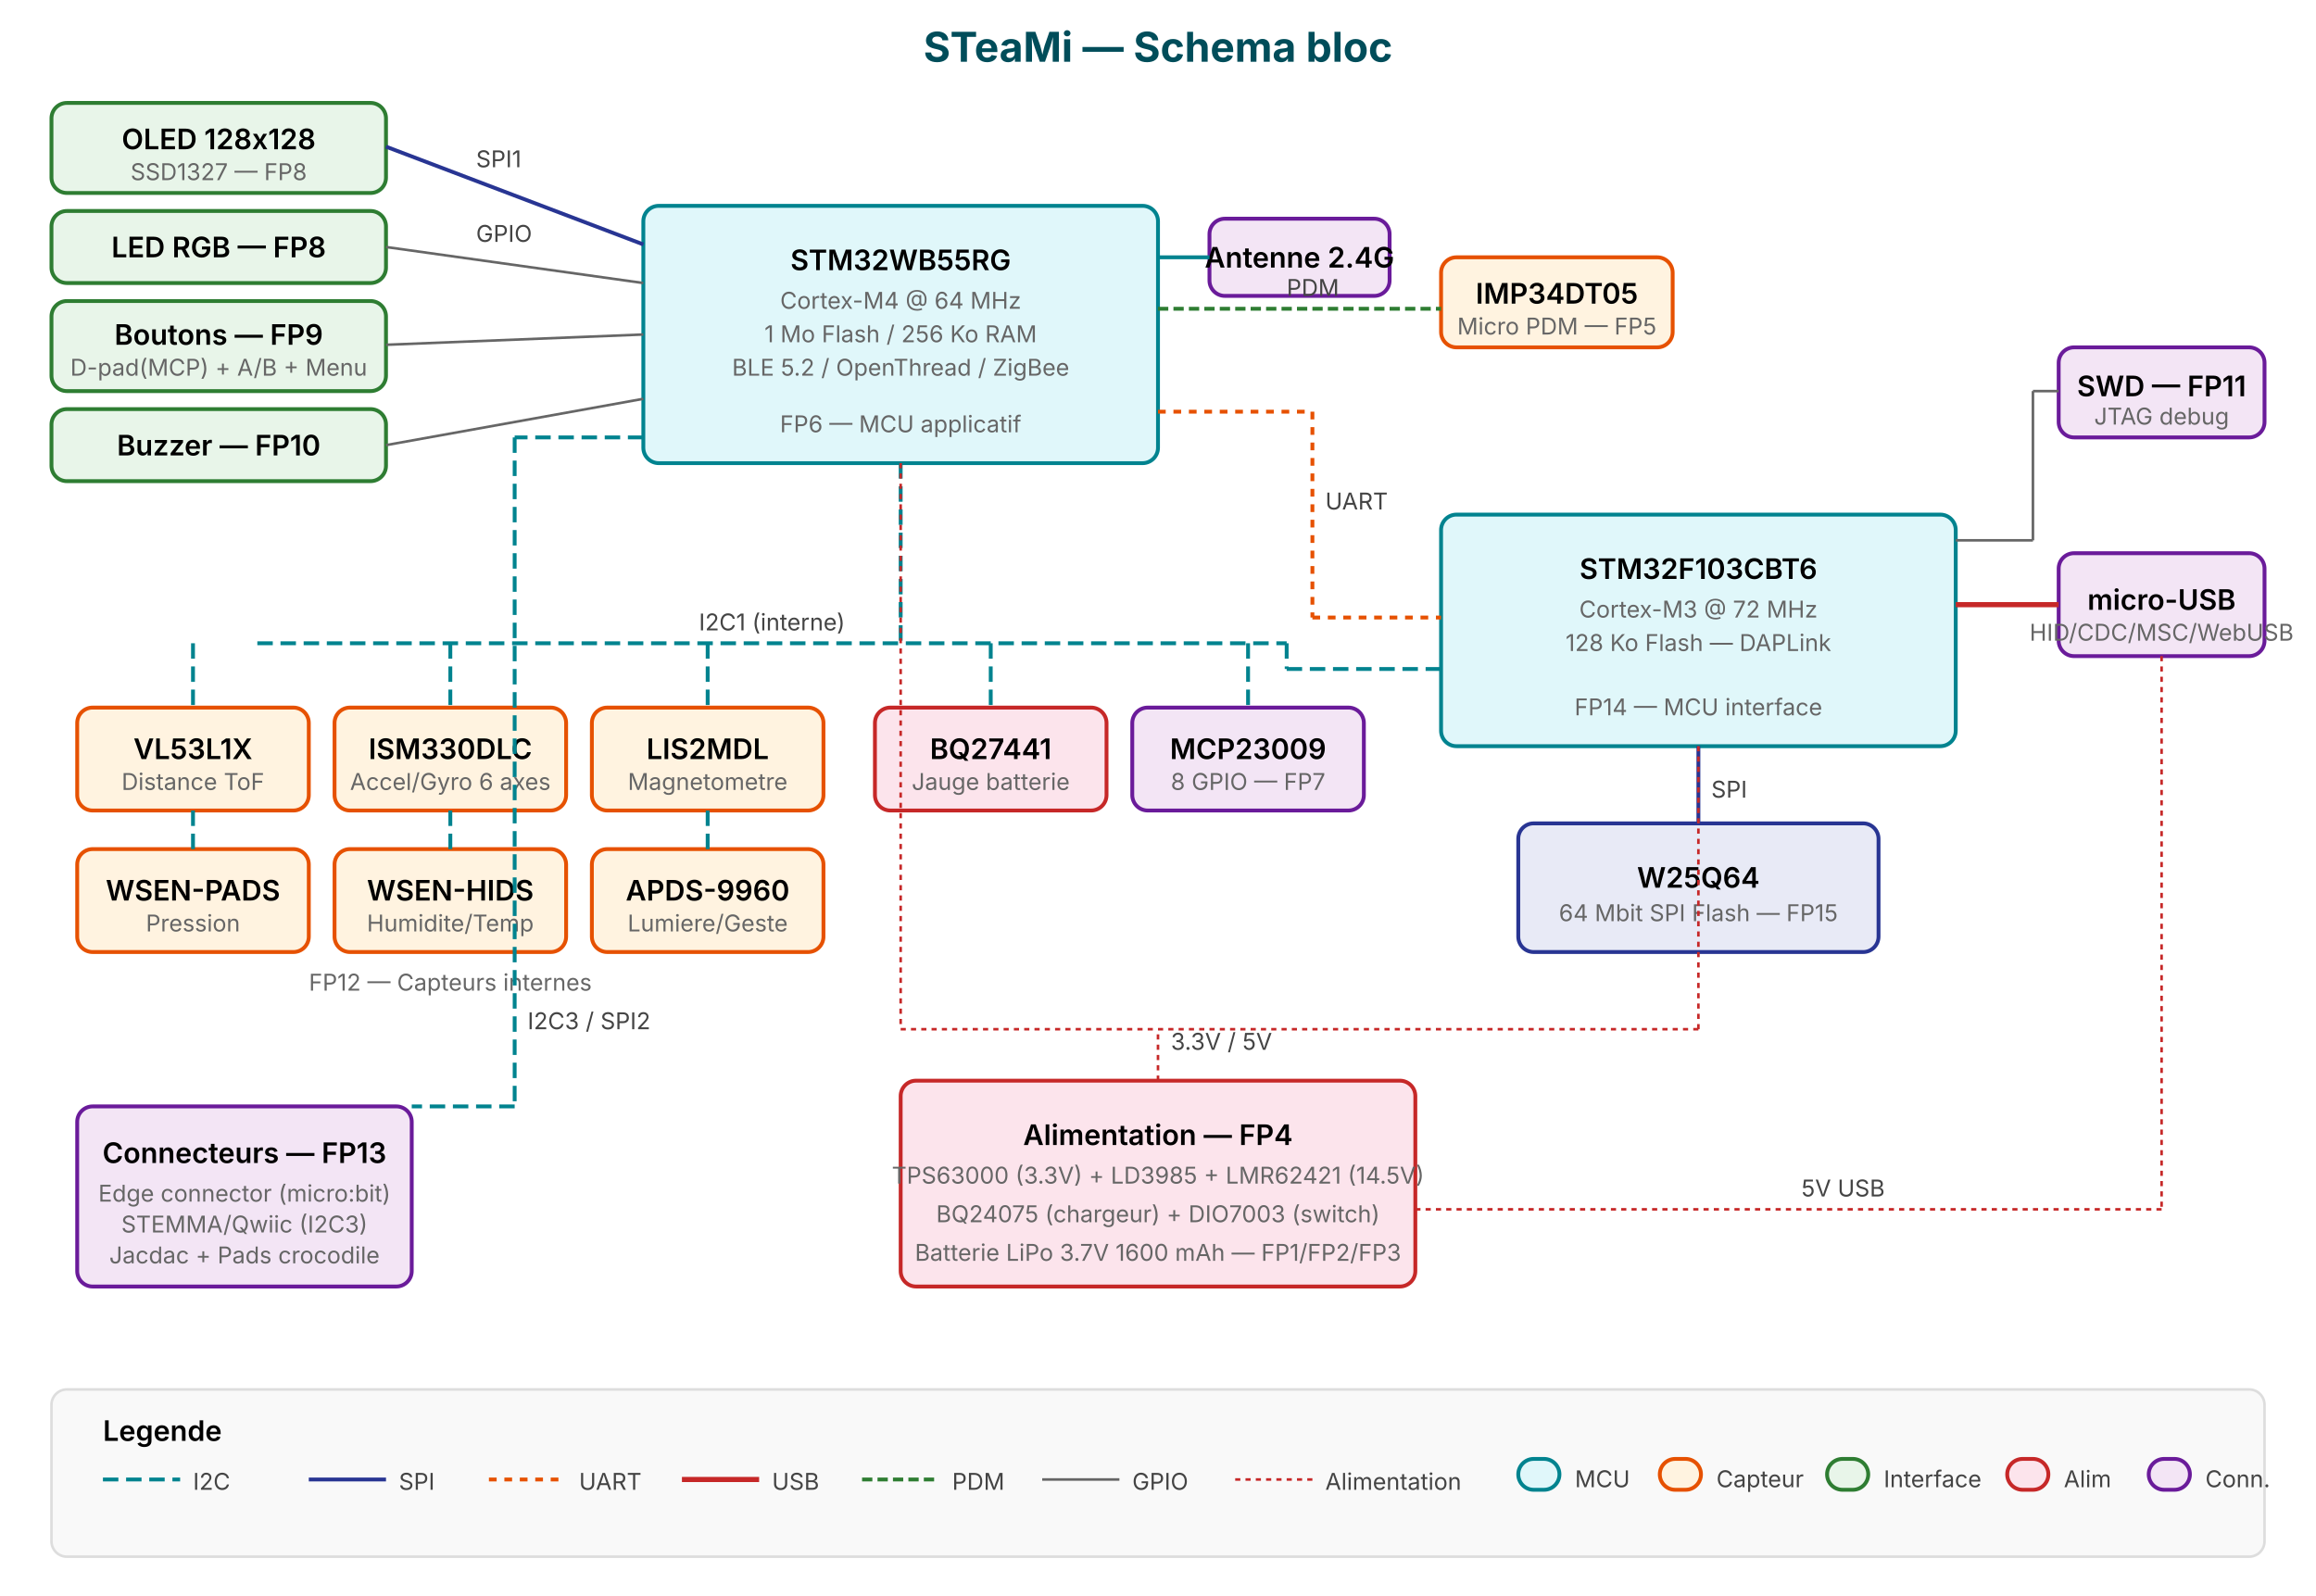
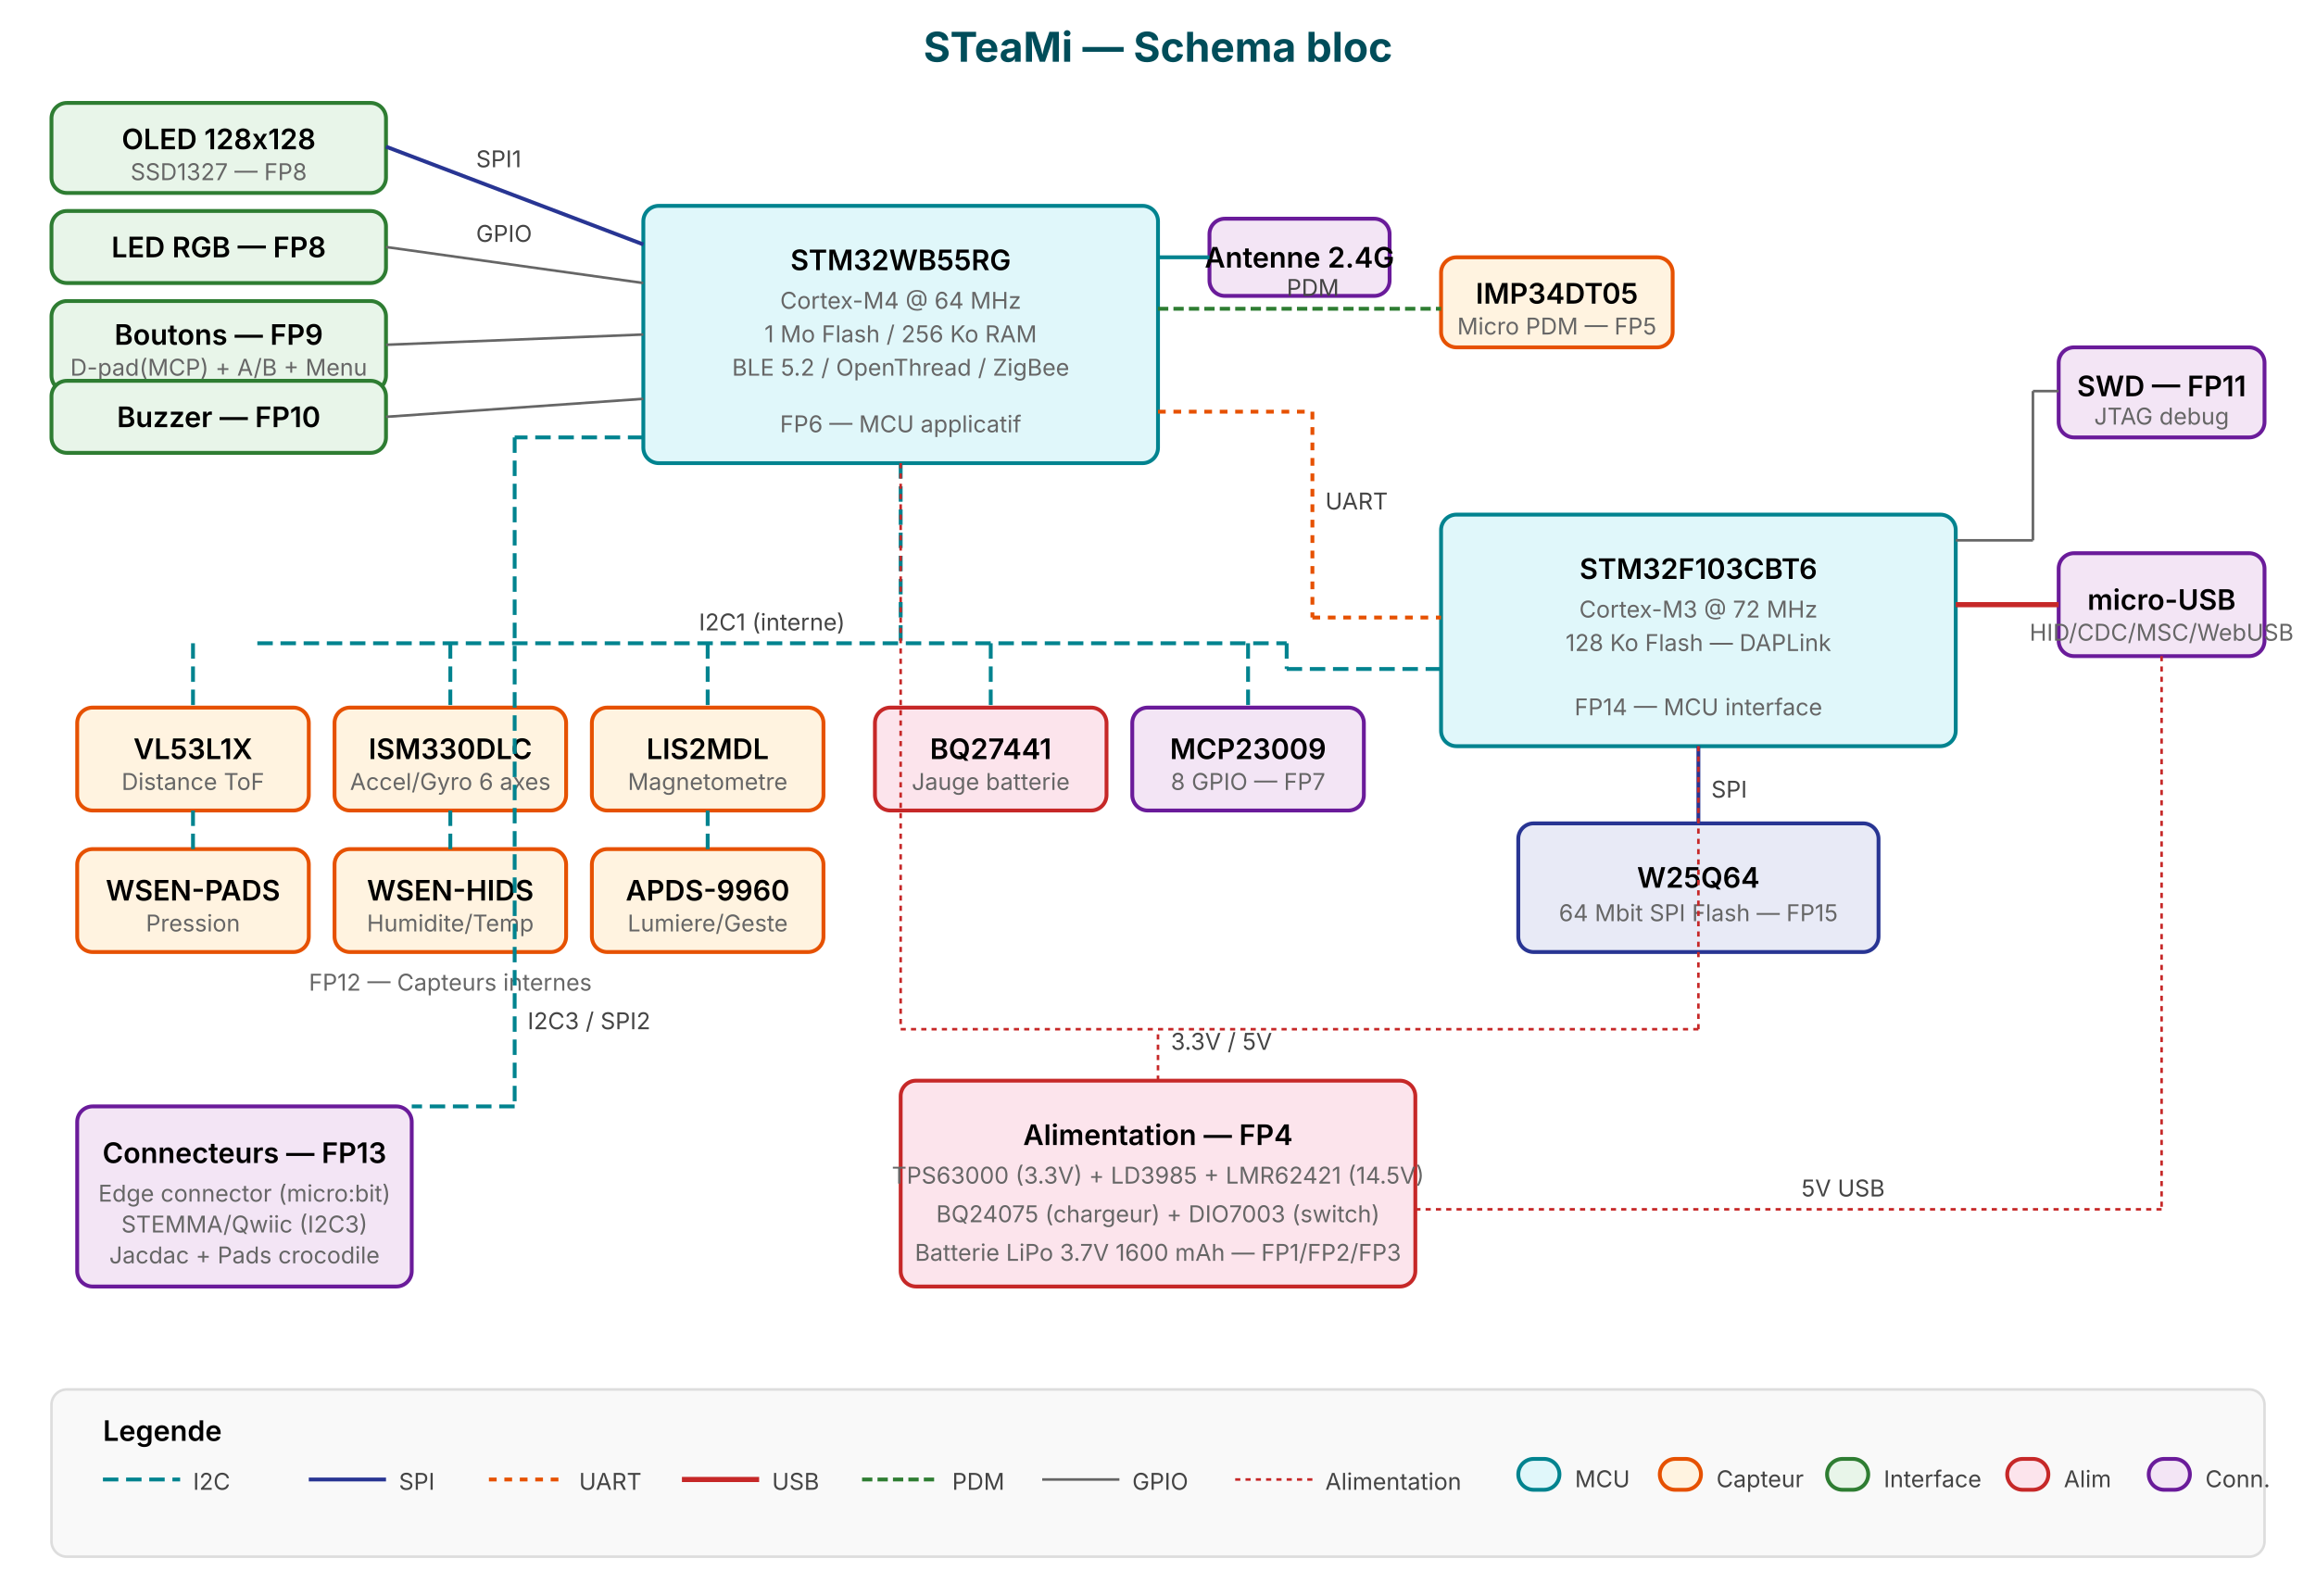
<svg xmlns="http://www.w3.org/2000/svg" viewBox="0 0 900 620" font-family="Inter, -apple-system, sans-serif" font-size="11">
  <defs>
    <style>
      .box { rx: 6; ry: 6; stroke-width: 1.5; }
      .mcu { fill: #e0f7fa; stroke: #00838f; }
      .sensor { fill: #fff3e0; stroke: #e65100; }
      .power { fill: #fce4ec; stroke: #c62828; }
      .ui { fill: #e8f5e9; stroke: #2e7d32; }
      .conn { fill: #f3e5f5; stroke: #6a1b9a; }
      .flash { fill: #e8eaf6; stroke: #283593; }
      .label { font-weight: 600; font-size: 11px; }
      .sublabel { font-size: 9px; fill: #666; }
      .bus { stroke-width: 1.5; fill: none; }
      .bus-i2c { stroke: #00838f; stroke-dasharray: 6,3; }
      .bus-spi { stroke: #283593; }
      .bus-uart { stroke: #e65100; stroke-dasharray: 3,3; }
      .bus-usb { stroke: #c62828; stroke-width: 2; }
      .bus-pwr { stroke: #c62828; stroke-width: 1; stroke-dasharray: 2,2; }
      .bus-pdm { stroke: #2e7d32; stroke-dasharray: 4,2; }
      .bus-gpio { stroke: #666; stroke-width: 1; }
      .title { font-size: 16px; font-weight: 700; fill: #004d5a; }
      .legend-text { font-size: 9px; fill: #444; }
    </style>
  </defs>
  <text x="450" y="24" text-anchor="middle" class="title">STeaMi — Schema bloc</text>
  <rect x="250" y="80" width="200" height="100" class="box mcu" />
  <text x="350" y="105" text-anchor="middle" class="label">STM32WB55RG</text>
  <text x="350" y="120" text-anchor="middle" class="sublabel">Cortex-M4 @ 64 MHz</text>
  <text x="350" y="133" text-anchor="middle" class="sublabel">1 Mo Flash / 256 Ko RAM</text>
  <text x="350" y="146" text-anchor="middle" class="sublabel">BLE 5.2 / OpenThread / ZigBee</text>
  <text x="350" y="168" text-anchor="middle" class="sublabel" fill="#00838f">FP6 — MCU applicatif</text>
  <rect x="470" y="85" width="70" height="30" class="box conn" />
  <text x="505" y="104" text-anchor="middle" class="label" font-size="9">Antenne 2.4G</text>
  <line x1="450" y1="100" x2="470" y2="100" class="bus" stroke="#00838f" stroke-width="1.5" />
  <rect x="560" y="200" width="200" height="90" class="box mcu" />
  <text x="660" y="225" text-anchor="middle" class="label">STM32F103CBT6</text>
  <text x="660" y="240" text-anchor="middle" class="sublabel">Cortex-M3 @ 72 MHz</text>
  <text x="660" y="253" text-anchor="middle" class="sublabel">128 Ko Flash — DAPLink</text>
  <text x="660" y="278" text-anchor="middle" class="sublabel" fill="#00838f">FP14 — MCU interface</text>
  <rect x="800" y="215" width="80" height="40" class="box conn" />
  <text x="840" y="237" text-anchor="middle" class="label" font-size="9">micro-USB</text>
  <text x="840" y="249" text-anchor="middle" class="sublabel">HID/CDC/MSC/WebUSB</text>
  <line x1="760" y1="235" x2="800" y2="235" class="bus bus-usb" />
  <line x1="450" y1="160" x2="510" y2="160" class="bus bus-uart" />
  <line x1="510" y1="160" x2="510" y2="240" class="bus bus-uart" />
  <line x1="510" y1="240" x2="560" y2="240" class="bus bus-uart" />
  <text x="515" y="198" class="legend-text" fill="#e65100">UART</text>
  <rect x="590" y="320" width="140" height="50" class="box flash" />
  <text x="660" y="345" text-anchor="middle" class="label">W25Q64</text>
  <text x="660" y="358" text-anchor="middle" class="sublabel">64 Mbit SPI Flash — FP15</text>
  <line x1="660" y1="290" x2="660" y2="320" class="bus bus-spi" />
  <text x="665" y="310" class="legend-text" fill="#283593">SPI</text>
  <line x1="100" y1="250" x2="500" y2="250" class="bus bus-i2c" />
  <text x="300" y="245" text-anchor="middle" class="legend-text" fill="#00838f">I2C1 (interne)</text>
  <line x1="350" y1="180" x2="350" y2="250" class="bus bus-i2c" />
  <line x1="560" y1="260" x2="500" y2="260" class="bus bus-i2c" />
  <line x1="500" y1="250" x2="500" y2="260" class="bus bus-i2c" />
  <rect x="30" y="275" width="90" height="40" class="box sensor" />
  <text x="75" y="295" text-anchor="middle" class="label" font-size="9">VL53L1X</text>
  <text x="75" y="307" text-anchor="middle" class="sublabel">Distance ToF</text>
  <line x1="75" y1="250" x2="75" y2="275" class="bus bus-i2c" />
  <rect x="130" y="275" width="90" height="40" class="box sensor" />
  <text x="175" y="295" text-anchor="middle" class="label" font-size="9">ISM330DLC</text>
  <text x="175" y="307" text-anchor="middle" class="sublabel">Accel/Gyro 6 axes</text>
  <line x1="175" y1="250" x2="175" y2="275" class="bus bus-i2c" />
  <rect x="230" y="275" width="90" height="40" class="box sensor" />
  <text x="275" y="295" text-anchor="middle" class="label" font-size="9">LIS2MDL</text>
  <text x="275" y="307" text-anchor="middle" class="sublabel">Magnetometre</text>
  <line x1="275" y1="250" x2="275" y2="275" class="bus bus-i2c" />
  <rect x="30" y="330" width="90" height="40" class="box sensor" />
  <text x="75" y="350" text-anchor="middle" class="label" font-size="9">WSEN-PADS</text>
  <text x="75" y="362" text-anchor="middle" class="sublabel">Pression</text>
  <line x1="75" y1="315" x2="75" y2="330" class="bus bus-i2c" />
  <rect x="130" y="330" width="90" height="40" class="box sensor" />
  <text x="175" y="350" text-anchor="middle" class="label" font-size="9">WSEN-HIDS</text>
  <text x="175" y="362" text-anchor="middle" class="sublabel">Humidite/Temp</text>
  <line x1="175" y1="315" x2="175" y2="330" class="bus bus-i2c" />
  <rect x="230" y="330" width="90" height="40" class="box sensor" />
  <text x="275" y="350" text-anchor="middle" class="label" font-size="9">APDS-9960</text>
  <text x="275" y="362" text-anchor="middle" class="sublabel">Lumiere/Geste</text>
  <line x1="275" y1="315" x2="275" y2="330" class="bus bus-i2c" />
  <rect x="340" y="275" width="90" height="40" class="box power" />
  <text x="385" y="295" text-anchor="middle" class="label" font-size="9">BQ27441</text>
  <text x="385" y="307" text-anchor="middle" class="sublabel">Jauge batterie</text>
  <line x1="385" y1="250" x2="385" y2="275" class="bus bus-i2c" />
  <rect x="440" y="275" width="90" height="40" class="box conn" />
  <text x="485" y="295" text-anchor="middle" class="label" font-size="9">MCP23009</text>
  <text x="485" y="307" text-anchor="middle" class="sublabel">8 GPIO — FP7</text>
  <line x1="485" y1="250" x2="485" y2="275" class="bus bus-i2c" />
  <text x="175" y="385" text-anchor="middle" class="sublabel" fill="#e65100">FP12 — Capteurs internes</text>
  <rect x="560" y="100" width="90" height="35" class="box sensor" />
  <text x="605" y="118" text-anchor="middle" class="label" font-size="9">IMP34DT05</text>
  <text x="605" y="130" text-anchor="middle" class="sublabel">Micro PDM — FP5</text>
  <line x1="450" y1="120" x2="560" y2="120" class="bus bus-pdm" />
  <text x="500" y="115" class="legend-text" fill="#2e7d32">PDM</text>
  <rect x="20" y="40" width="130" height="35" class="box ui" />
  <text x="85" y="58" text-anchor="middle" class="label" font-size="10">OLED 128x128</text>
  <text x="85" y="70" text-anchor="middle" class="sublabel">SSD1327 — FP8</text>
  <line x1="150" y1="57" x2="250" y2="95" class="bus bus-spi" />
  <text x="185" y="65" class="legend-text" fill="#283593">SPI1</text>
  <rect x="20" y="82" width="130" height="28" class="box ui" />
  <text x="85" y="100" text-anchor="middle" class="label" font-size="9">LED RGB — FP8</text>
  <line x1="150" y1="96" x2="250" y2="110" class="bus bus-gpio" />
  <text x="185" y="94" class="legend-text" fill="#666">GPIO</text>
  <rect x="20" y="117" width="130" height="35" class="box ui" />
  <text x="85" y="134" text-anchor="middle" class="label" font-size="9">Boutons — FP9</text>
  <text x="85" y="146" text-anchor="middle" class="sublabel">D-pad(MCP) + A/B + Menu</text>
  <line x1="150" y1="134" x2="250" y2="130" class="bus bus-gpio" />
-   <rect x="20" y="159" width="130" height="28" class="box ui" />
-   <text x="85" y="177" text-anchor="middle" class="label" font-size="9">Buzzer — FP10</text>
-   <line x1="150" y1="173" x2="250" y2="155" class="bus bus-gpio" />
+   <rect x="20" y="148" width="130" height="28" class="box ui" />
+   <text x="85" y="166" text-anchor="middle" class="label" font-size="9">Buzzer — FP10</text>
+   <line x1="150" y1="162" x2="250" y2="155" class="bus bus-gpio" />
  <rect x="350" y="420" width="200" height="80" class="box power" />
  <text x="450" y="445" text-anchor="middle" class="label">Alimentation — FP4</text>
  <text x="450" y="460" text-anchor="middle" class="sublabel">TPS63000 (3.3V) + LD3985 + LMR62421 (14.5V)</text>
  <text x="450" y="475" text-anchor="middle" class="sublabel">BQ24075 (chargeur) + DIO7003 (switch)</text>
  <text x="450" y="490" text-anchor="middle" class="sublabel">Batterie LiPo 3.7V 1600 mAh — FP1/FP2/FP3</text>
  <line x1="450" y1="420" x2="450" y2="400" class="bus bus-pwr" />
  <line x1="350" y1="400" x2="660" y2="400" class="bus bus-pwr" />
  <line x1="350" y1="180" x2="350" y2="400" class="bus bus-pwr" stroke-dasharray="2,4" />
  <line x1="660" y1="290" x2="660" y2="400" class="bus bus-pwr" stroke-dasharray="2,4" stroke="#c62828" stroke-width="0.5" />
  <text x="455" y="408" class="legend-text" fill="#c62828">3.3V / 5V</text>
  <line x1="840" y1="255" x2="840" y2="470" class="bus bus-pwr" />
  <line x1="840" y1="470" x2="550" y2="470" class="bus bus-pwr" />
  <text x="700" y="465" class="legend-text" fill="#c62828">5V USB</text>
  <rect x="30" y="430" width="130" height="70" class="box conn" />
  <text x="95" y="452" text-anchor="middle" class="label" font-size="10">Connecteurs — FP13</text>
  <text x="95" y="467" text-anchor="middle" class="sublabel">Edge connector (micro:bit)</text>
  <text x="95" y="479" text-anchor="middle" class="sublabel">STEMMA/Qwiic (I2C3)</text>
  <text x="95" y="491" text-anchor="middle" class="sublabel">Jacdac + Pads crocodile</text>
  <line x1="250" y1="170" x2="200" y2="170" class="bus bus-i2c" stroke="#6a1b9a" />
  <line x1="200" y1="170" x2="200" y2="430" class="bus bus-i2c" stroke="#6a1b9a" />
  <line x1="200" y1="430" x2="160" y2="430" class="bus bus-i2c" stroke="#6a1b9a" />
  <text x="205" y="400" class="legend-text" fill="#6a1b9a">I2C3 / SPI2</text>
  <rect x="800" y="135" width="80" height="35" class="box conn" />
  <text x="840" y="154" text-anchor="middle" class="label" font-size="9">SWD — FP11</text>
  <text x="840" y="165" text-anchor="middle" class="sublabel">JTAG debug</text>
  <line x1="760" y1="210" x2="790" y2="210" class="bus bus-gpio" />
  <line x1="790" y1="210" x2="790" y2="152" class="bus bus-gpio" />
  <line x1="790" y1="152" x2="800" y2="152" class="bus bus-gpio" />
  <rect x="20" y="540" width="860" height="65" rx="6" fill="#f9f9f9" stroke="#ddd" />
  <text x="40" y="560" class="label" font-size="10">Legende</text>
  <line x1="40" y1="575" x2="70" y2="575" class="bus bus-i2c" />
  <text x="75" y="579" class="legend-text">I2C</text>
  <line x1="120" y1="575" x2="150" y2="575" class="bus bus-spi" />
  <text x="155" y="579" class="legend-text">SPI</text>
  <line x1="190" y1="575" x2="220" y2="575" class="bus bus-uart" />
  <text x="225" y="579" class="legend-text">UART</text>
  <line x1="265" y1="575" x2="295" y2="575" class="bus bus-usb" />
  <text x="300" y="579" class="legend-text">USB</text>
  <line x1="335" y1="575" x2="365" y2="575" class="bus bus-pdm" />
  <text x="370" y="579" class="legend-text">PDM</text>
  <line x1="405" y1="575" x2="435" y2="575" class="bus bus-gpio" />
  <text x="440" y="579" class="legend-text">GPIO</text>
  <line x1="480" y1="575" x2="510" y2="575" class="bus bus-pwr" />
  <text x="515" y="579" class="legend-text">Alimentation</text>
  <rect x="590" y="567" width="16" height="12" class="box mcu" />
  <text x="612" y="578" class="legend-text">MCU</text>
  <rect x="645" y="567" width="16" height="12" class="box sensor" />
  <text x="667" y="578" class="legend-text">Capteur</text>
  <rect x="710" y="567" width="16" height="12" class="box ui" />
  <text x="732" y="578" class="legend-text">Interface</text>
  <rect x="780" y="567" width="16" height="12" class="box power" />
  <text x="802" y="578" class="legend-text">Alim</text>
  <rect x="835" y="567" width="16" height="12" class="box conn" />
  <text x="857" y="578" class="legend-text">Conn.</text>
</svg>
